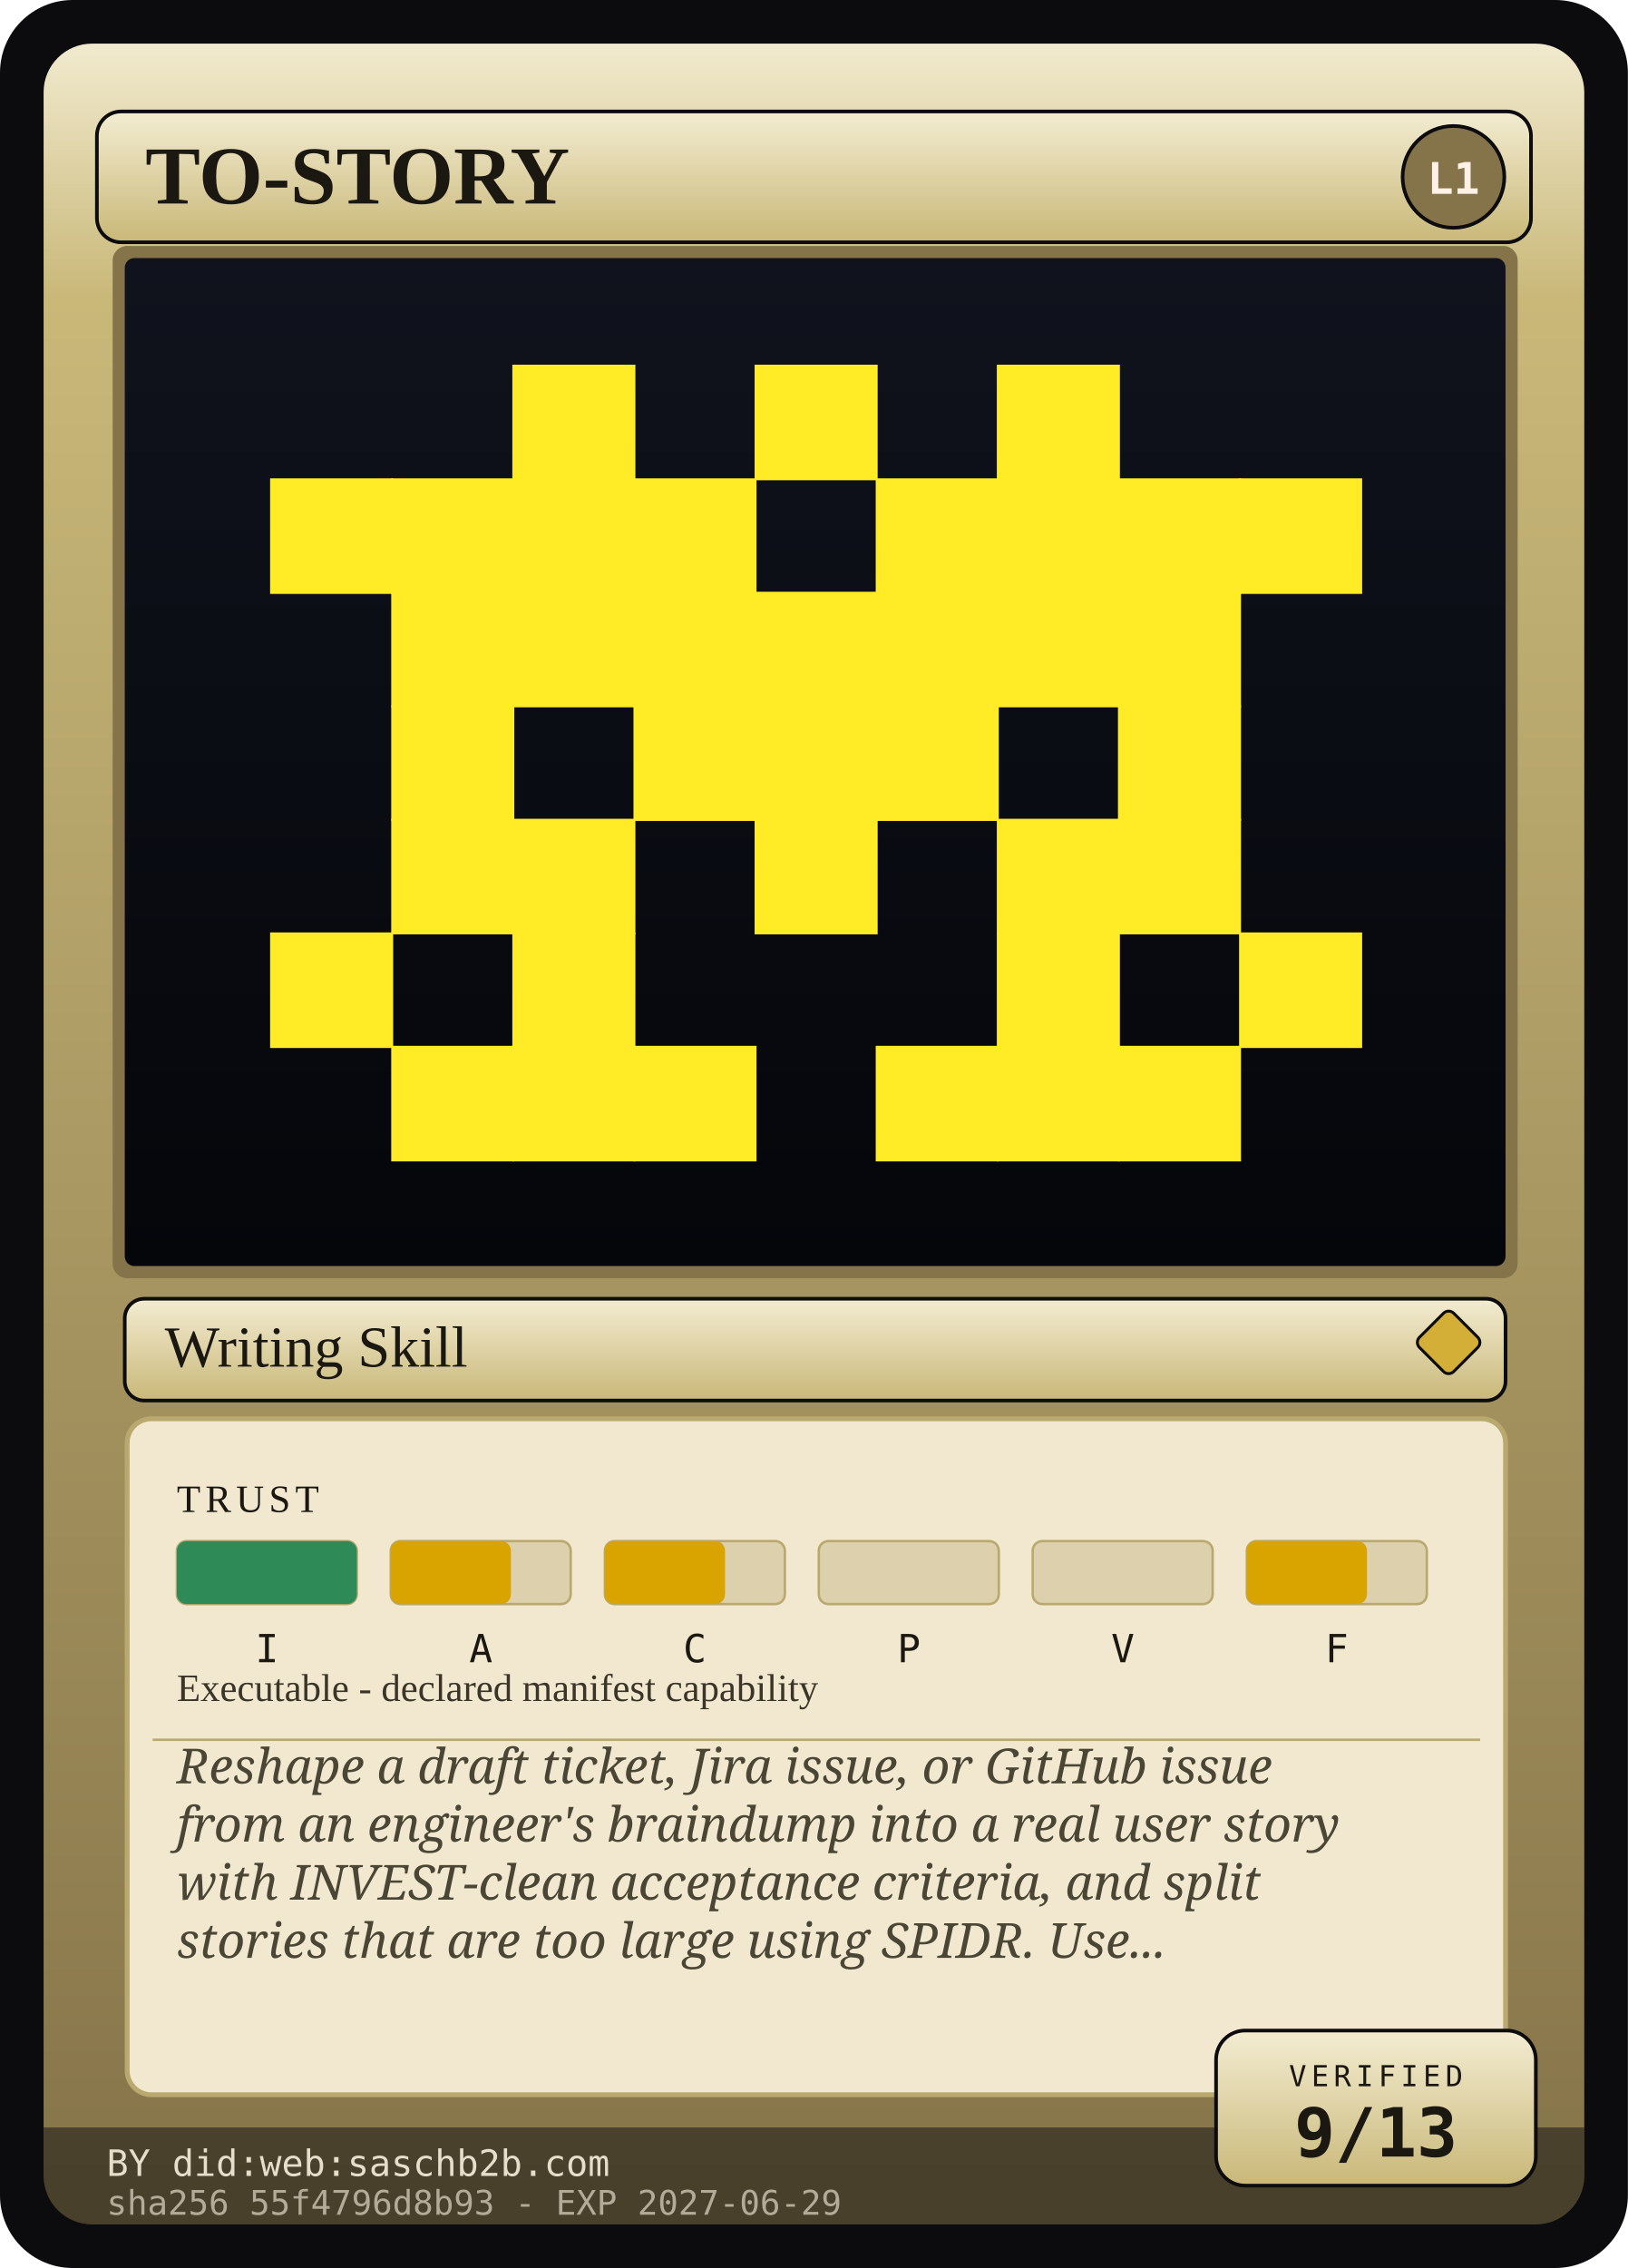
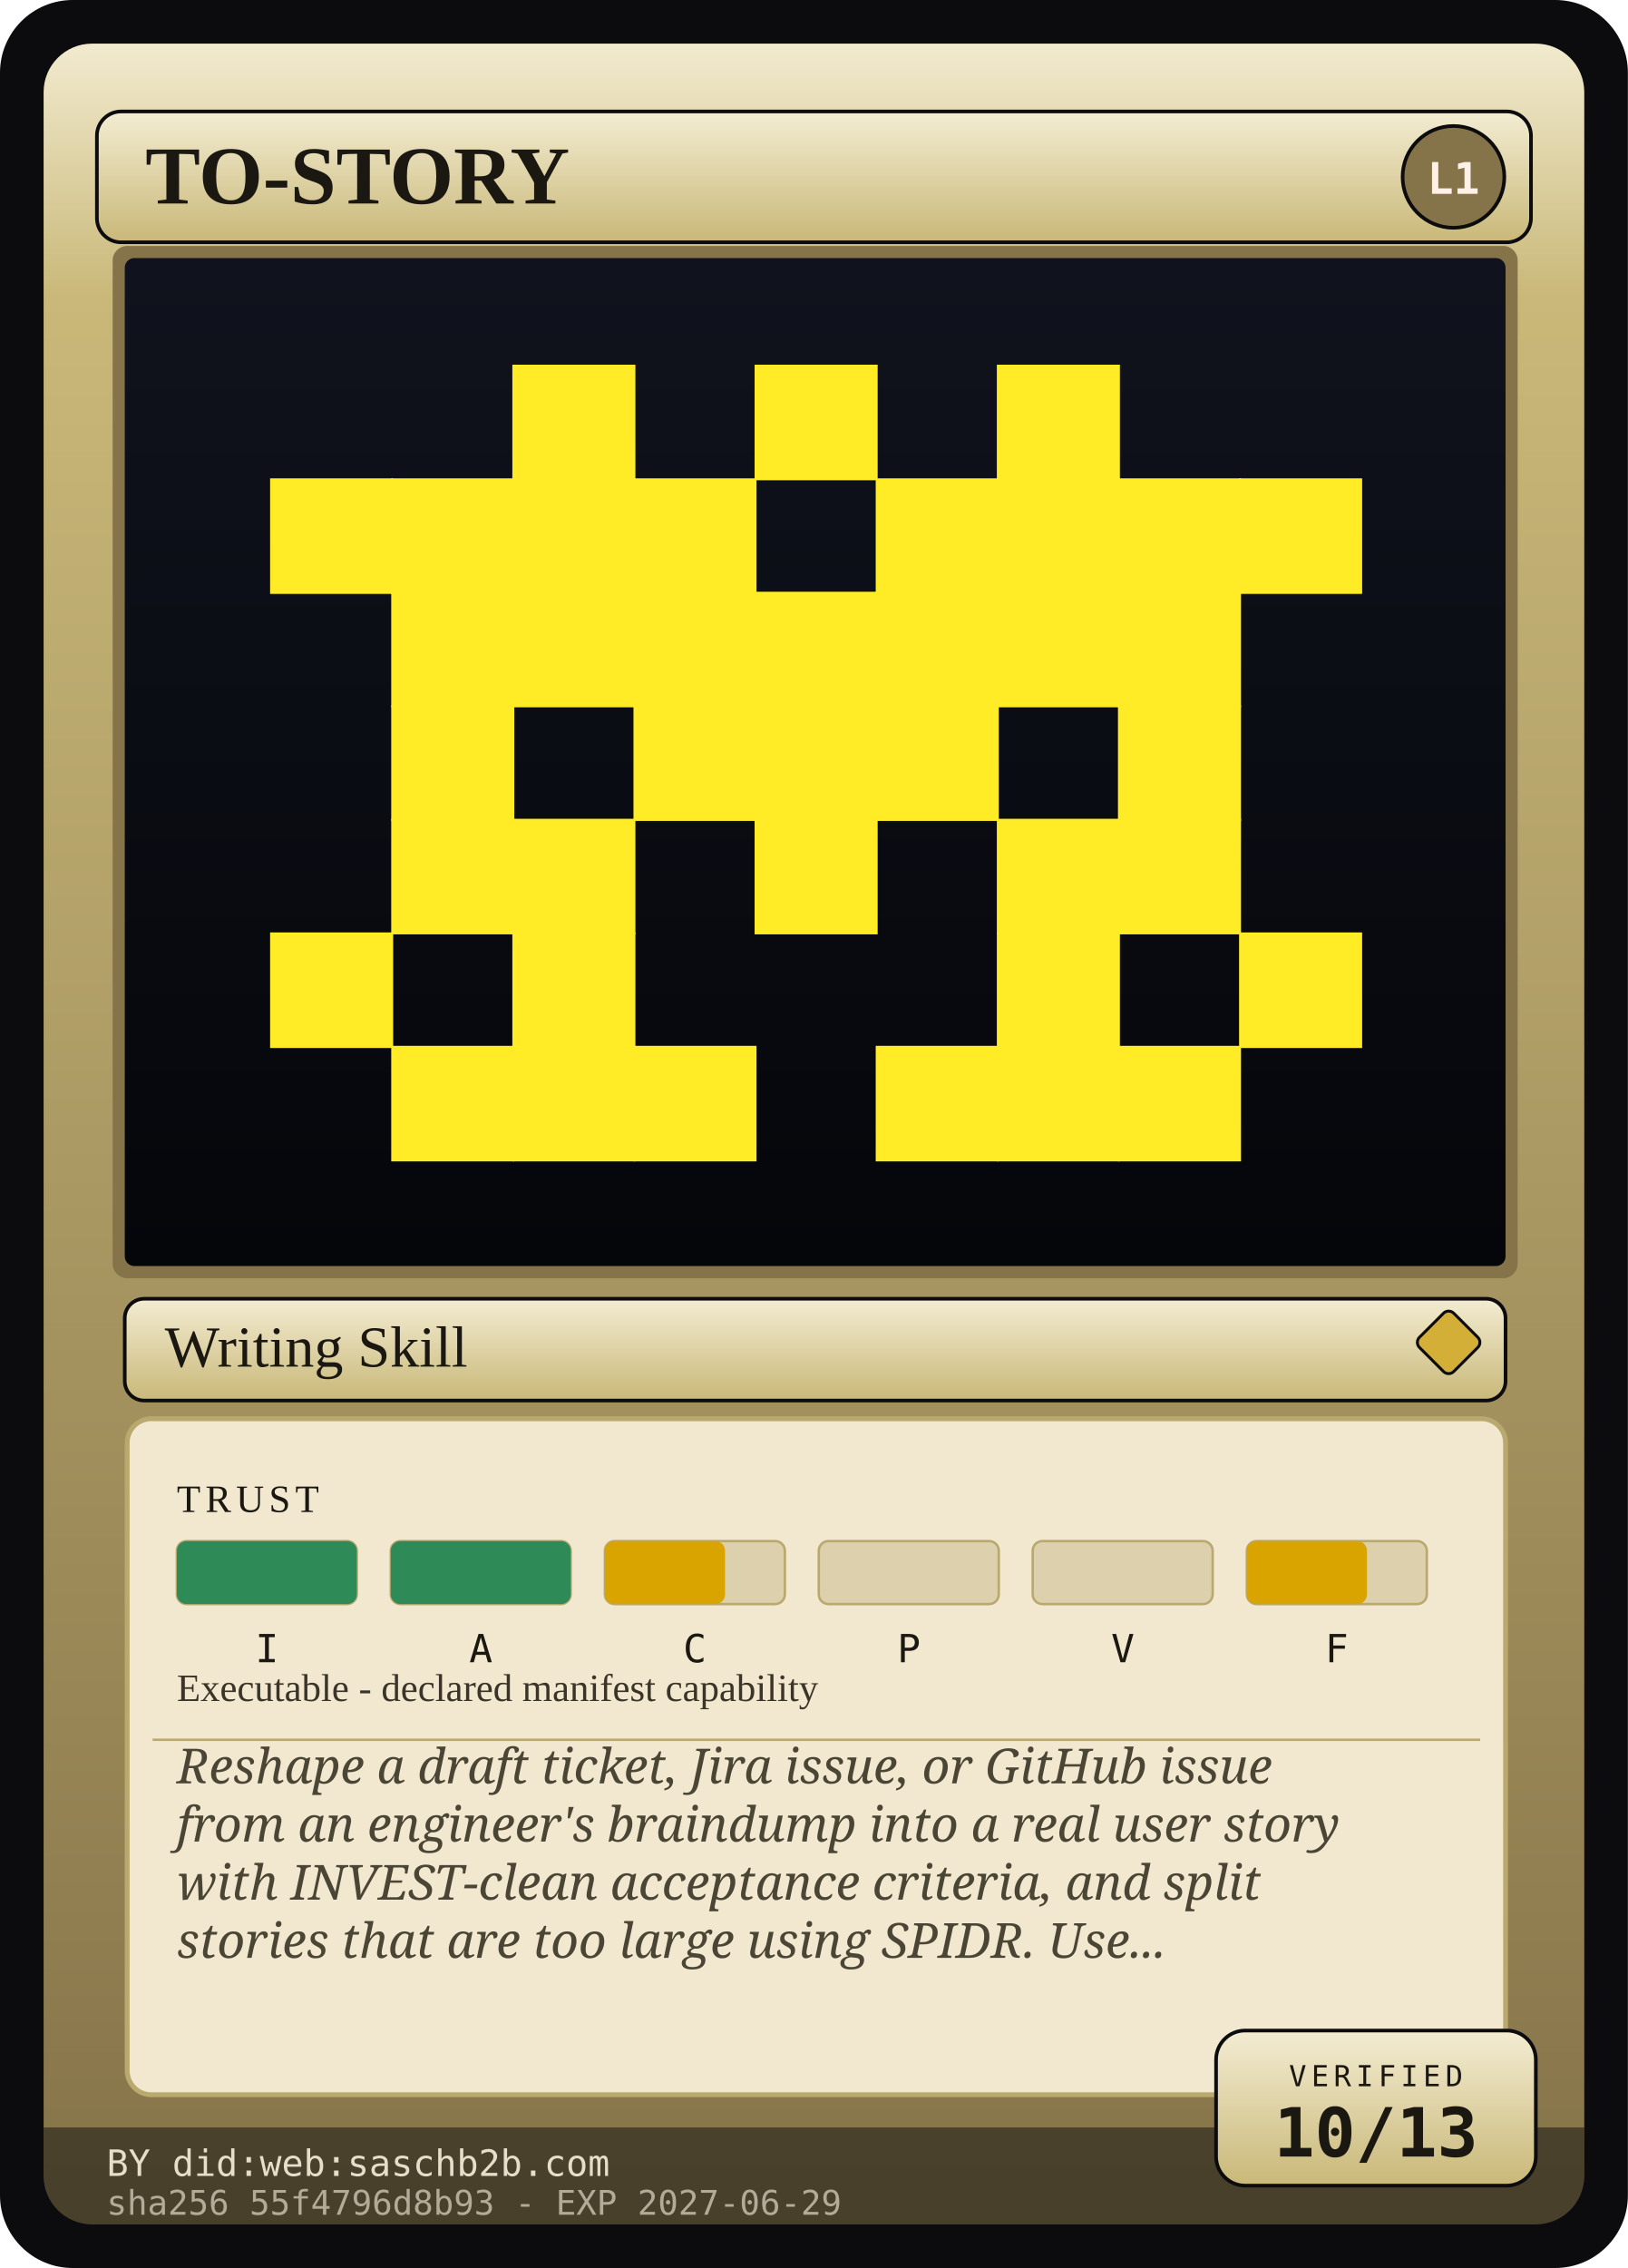
<svg xmlns="http://www.w3.org/2000/svg" width="672" height="936" viewBox="0 0 672 936" font-family="Georgia,'Times New Roman',serif">
  <defs>
    <linearGradient id="frame" x1="0" y1="0" x2="0" y2="1">
      <stop offset="0" stop-color="#f3ecd2" />
      <stop offset="0.12" stop-color="#c9b878" />
      <stop offset="1" stop-color="#857349" />
    </linearGradient>
    <linearGradient id="plate" x1="0" y1="0" x2="0" y2="1">
      <stop offset="0" stop-color="#f3ecd2" />
      <stop offset="1" stop-color="#c9b878" />
    </linearGradient>
    <linearGradient id="art" x1="0" y1="0" x2="0" y2="1">
      <stop offset="0" stop-color="#10131d" />
      <stop offset="1" stop-color="#05060a" />
    </linearGradient>
    <clipPath id="scr">
      <rect x="51.5" y="106.5" width="570" height="416" rx="4" />
    </clipPath>
  </defs>
  <rect x="0" y="0" width="672" height="936" rx="30" fill="#0c0b0e" />
  <rect x="18" y="18" width="636" height="900" rx="20" fill="url(#frame)" />
  <rect x="40" y="46" width="592" height="54" rx="10" fill="url(#plate)" stroke="#0c0b0e" stroke-width="1.5" />
  <text x="60" y="84" font-size="34" font-weight="bold" fill="#1b1812">TO-STORY</text>
  <circle cx="600" cy="73" r="21" fill="#857349" stroke="#0c0b0e" stroke-width="1.5" />
  <text x="600" y="80" font-size="18" font-weight="bold" fill="#fff1e8" text-anchor="middle" font-family="ui-monospace,monospace">L1</text>
  <rect x="46.5" y="101.5" width="580" height="426" rx="6" fill="#857349" />
  <g clip-path="url(#scr)">
    <rect x="51.5" y="106.5" width="570" height="416" fill="url(#art)" />
    <rect x="211.5" y="150.5" width="50.8" height="47.7" fill="#ffec27" />
    <rect x="411.5" y="150.5" width="50.8" height="47.7" fill="#ffec27" />
    <rect x="311.5" y="150.5" width="50.8" height="47.7" fill="#ffec27" />
    <rect x="111.5" y="197.4" width="50.8" height="47.7" fill="#ffec27" />
    <rect x="511.5" y="197.4" width="50.8" height="47.7" fill="#ffec27" />
    <rect x="161.5" y="197.4" width="50.8" height="47.7" fill="#ffec27" />
    <rect x="461.5" y="197.4" width="50.8" height="47.7" fill="#ffec27" />
    <rect x="211.5" y="197.4" width="50.8" height="47.7" fill="#ffec27" />
    <rect x="411.5" y="197.4" width="50.8" height="47.7" fill="#ffec27" />
    <rect x="261.5" y="197.4" width="50.8" height="47.7" fill="#ffec27" />
    <rect x="361.5" y="197.4" width="50.8" height="47.7" fill="#ffec27" />
    <rect x="161.5" y="244.2" width="50.8" height="47.7" fill="#ffec27" />
    <rect x="461.5" y="244.2" width="50.8" height="47.7" fill="#ffec27" />
    <rect x="211.5" y="244.2" width="50.8" height="47.7" fill="#ffec27" />
    <rect x="411.5" y="244.2" width="50.8" height="47.7" fill="#ffec27" />
    <rect x="261.5" y="244.2" width="50.8" height="47.7" fill="#ffec27" />
    <rect x="361.5" y="244.2" width="50.8" height="47.7" fill="#ffec27" />
    <rect x="311.5" y="244.2" width="50.8" height="47.7" fill="#ffec27" />
    <rect x="161.5" y="291.1" width="50.8" height="47.7" fill="#ffec27" />
    <rect x="461.5" y="291.1" width="50.8" height="47.7" fill="#ffec27" />
    <rect x="261.5" y="291.1" width="50.8" height="47.7" fill="#ffec27" />
    <rect x="361.5" y="291.1" width="50.8" height="47.7" fill="#ffec27" />
    <rect x="311.5" y="291.1" width="50.8" height="47.7" fill="#ffec27" />
    <rect x="161.5" y="337.9" width="50.8" height="47.7" fill="#ffec27" />
    <rect x="461.5" y="337.9" width="50.8" height="47.7" fill="#ffec27" />
    <rect x="211.5" y="337.9" width="50.8" height="47.7" fill="#ffec27" />
    <rect x="411.5" y="337.9" width="50.8" height="47.7" fill="#ffec27" />
    <rect x="311.5" y="337.9" width="50.8" height="47.7" fill="#ffec27" />
    <rect x="111.5" y="384.8" width="50.8" height="47.7" fill="#ffec27" />
    <rect x="511.5" y="384.8" width="50.8" height="47.7" fill="#ffec27" />
    <rect x="211.5" y="384.8" width="50.8" height="47.7" fill="#ffec27" />
    <rect x="411.5" y="384.8" width="50.8" height="47.7" fill="#ffec27" />
    <rect x="161.5" y="431.6" width="50.8" height="47.7" fill="#ffec27" />
    <rect x="461.5" y="431.6" width="50.8" height="47.7" fill="#ffec27" />
    <rect x="211.5" y="431.6" width="50.8" height="47.7" fill="#ffec27" />
    <rect x="411.5" y="431.6" width="50.8" height="47.7" fill="#ffec27" />
    <rect x="261.5" y="431.6" width="50.8" height="47.7" fill="#ffec27" />
    <rect x="361.5" y="431.6" width="50.8" height="47.7" fill="#ffec27" />
  </g>
  <rect x="51.5" y="536" width="570" height="42" rx="8" fill="url(#plate)" stroke="#0c0b0e" stroke-width="1.5" />
  <text x="68" y="564" font-size="24" fill="#1b1812">Writing Skill</text>
  <rect x="588" y="544" width="20" height="20" rx="3" transform="rotate(45 598 554)" fill="#d4af37" stroke="#0c0b0e" stroke-width="1.2" />
  <rect x="52.5" y="585.5" width="569" height="279" rx="10" fill="#f1e8cf" stroke="#b9a96e" stroke-width="2" />
  <text x="73" y="624" font-size="16" letter-spacing="2" fill="#1b1812">TRUST</text>
  <rect x="73.0" y="636" width="74.3" height="26" rx="4" fill="#ddd0ad" stroke="#b9a96e" stroke-width="1" />
  <rect x="73.0" y="636" width="74.3" height="26" rx="4" fill="#2e8b57" />
  <text x="110.2" y="686" font-size="16" fill="#1b1812" text-anchor="middle" font-family="ui-monospace,monospace">I</text>
  <rect x="161.3" y="636" width="74.3" height="26" rx="4" fill="#ddd0ad" stroke="#b9a96e" stroke-width="1" />
-   <rect x="161.3" y="636" width="49.6" height="26" rx="4" fill="#d9a300" />
+   <rect x="161.3" y="636" width="74.3" height="26" rx="4" fill="#2e8b57" />
  <text x="198.5" y="686" font-size="16" fill="#1b1812" text-anchor="middle" font-family="ui-monospace,monospace">A</text>
  <rect x="249.7" y="636" width="74.3" height="26" rx="4" fill="#ddd0ad" stroke="#b9a96e" stroke-width="1" />
  <rect x="249.7" y="636" width="49.6" height="26" rx="4" fill="#d9a300" />
  <text x="286.8" y="686" font-size="16" fill="#1b1812" text-anchor="middle" font-family="ui-monospace,monospace">C</text>
  <rect x="338.0" y="636" width="74.3" height="26" rx="4" fill="#ddd0ad" stroke="#b9a96e" stroke-width="1" />
  <rect x="338.0" y="636" width="0.0" height="26" rx="4" fill="#8a8378" />
  <text x="375.2" y="686" font-size="16" fill="#1b1812" text-anchor="middle" font-family="ui-monospace,monospace">P</text>
  <rect x="426.3" y="636" width="74.3" height="26" rx="4" fill="#ddd0ad" stroke="#b9a96e" stroke-width="1" />
  <rect x="426.3" y="636" width="0.0" height="26" rx="4" fill="#8a8378" />
  <text x="463.5" y="686" font-size="16" fill="#1b1812" text-anchor="middle" font-family="ui-monospace,monospace">V</text>
  <rect x="514.7" y="636" width="74.3" height="26" rx="4" fill="#ddd0ad" stroke="#b9a96e" stroke-width="1" />
  <rect x="514.7" y="636" width="49.6" height="26" rx="4" fill="#d9a300" />
  <text x="551.8" y="686" font-size="16" fill="#1b1812" text-anchor="middle" font-family="ui-monospace,monospace">F</text>
  <text x="73" y="702" font-size="16" fill="#3a3528">Executable - declared manifest capability</text>
  <line x1="63" y1="718" x2="611" y2="718" stroke="#b9a96e" stroke-width="1" />
  <text x="73" y="736" font-size="20" font-style="italic" fill="#4a4534" font-family="Georgia,serif">Reshape a draft ticket, Jira issue, or GitHub issue</text>
  <text x="73" y="760" font-size="20" font-style="italic" fill="#4a4534" font-family="Georgia,serif">from an engineer's braindump into a real user story</text>
  <text x="73" y="784" font-size="20" font-style="italic" fill="#4a4534" font-family="Georgia,serif">with INVEST-clean acceptance criteria, and split</text>
  <text x="73" y="808" font-size="20" font-style="italic" fill="#4a4534" font-family="Georgia,serif">stories that are too large using SPIDR. Use...</text>
  <rect x="18" y="878" width="636" height="40" fill="#0c0b0e" opacity="0.5" />
  <text x="44" y="898" font-size="15" fill="#e6ddca" font-family="ui-monospace,monospace">BY did:web:saschb2b.com</text>
  <text x="44" y="914" font-size="14" fill="#b3ab98" font-family="ui-monospace,monospace">sha256 55f4796d8b93 - EXP 2027-06-29</text>
  <rect x="502" y="838" width="132" height="64" rx="12" fill="url(#plate)" stroke="#0c0b0e" stroke-width="1.5" />
  <text x="568" y="861" font-size="12" letter-spacing="2" fill="#1b1812" text-anchor="middle" font-family="ui-monospace,monospace">VERIFIED</text>
-   <text x="568" y="890" font-size="28" font-weight="bold" fill="#1b1812" text-anchor="middle" font-family="ui-monospace,monospace">9/13</text>
+   <text x="568" y="890" font-size="28" font-weight="bold" fill="#1b1812" text-anchor="middle" font-family="ui-monospace,monospace">10/13</text>
</svg>
